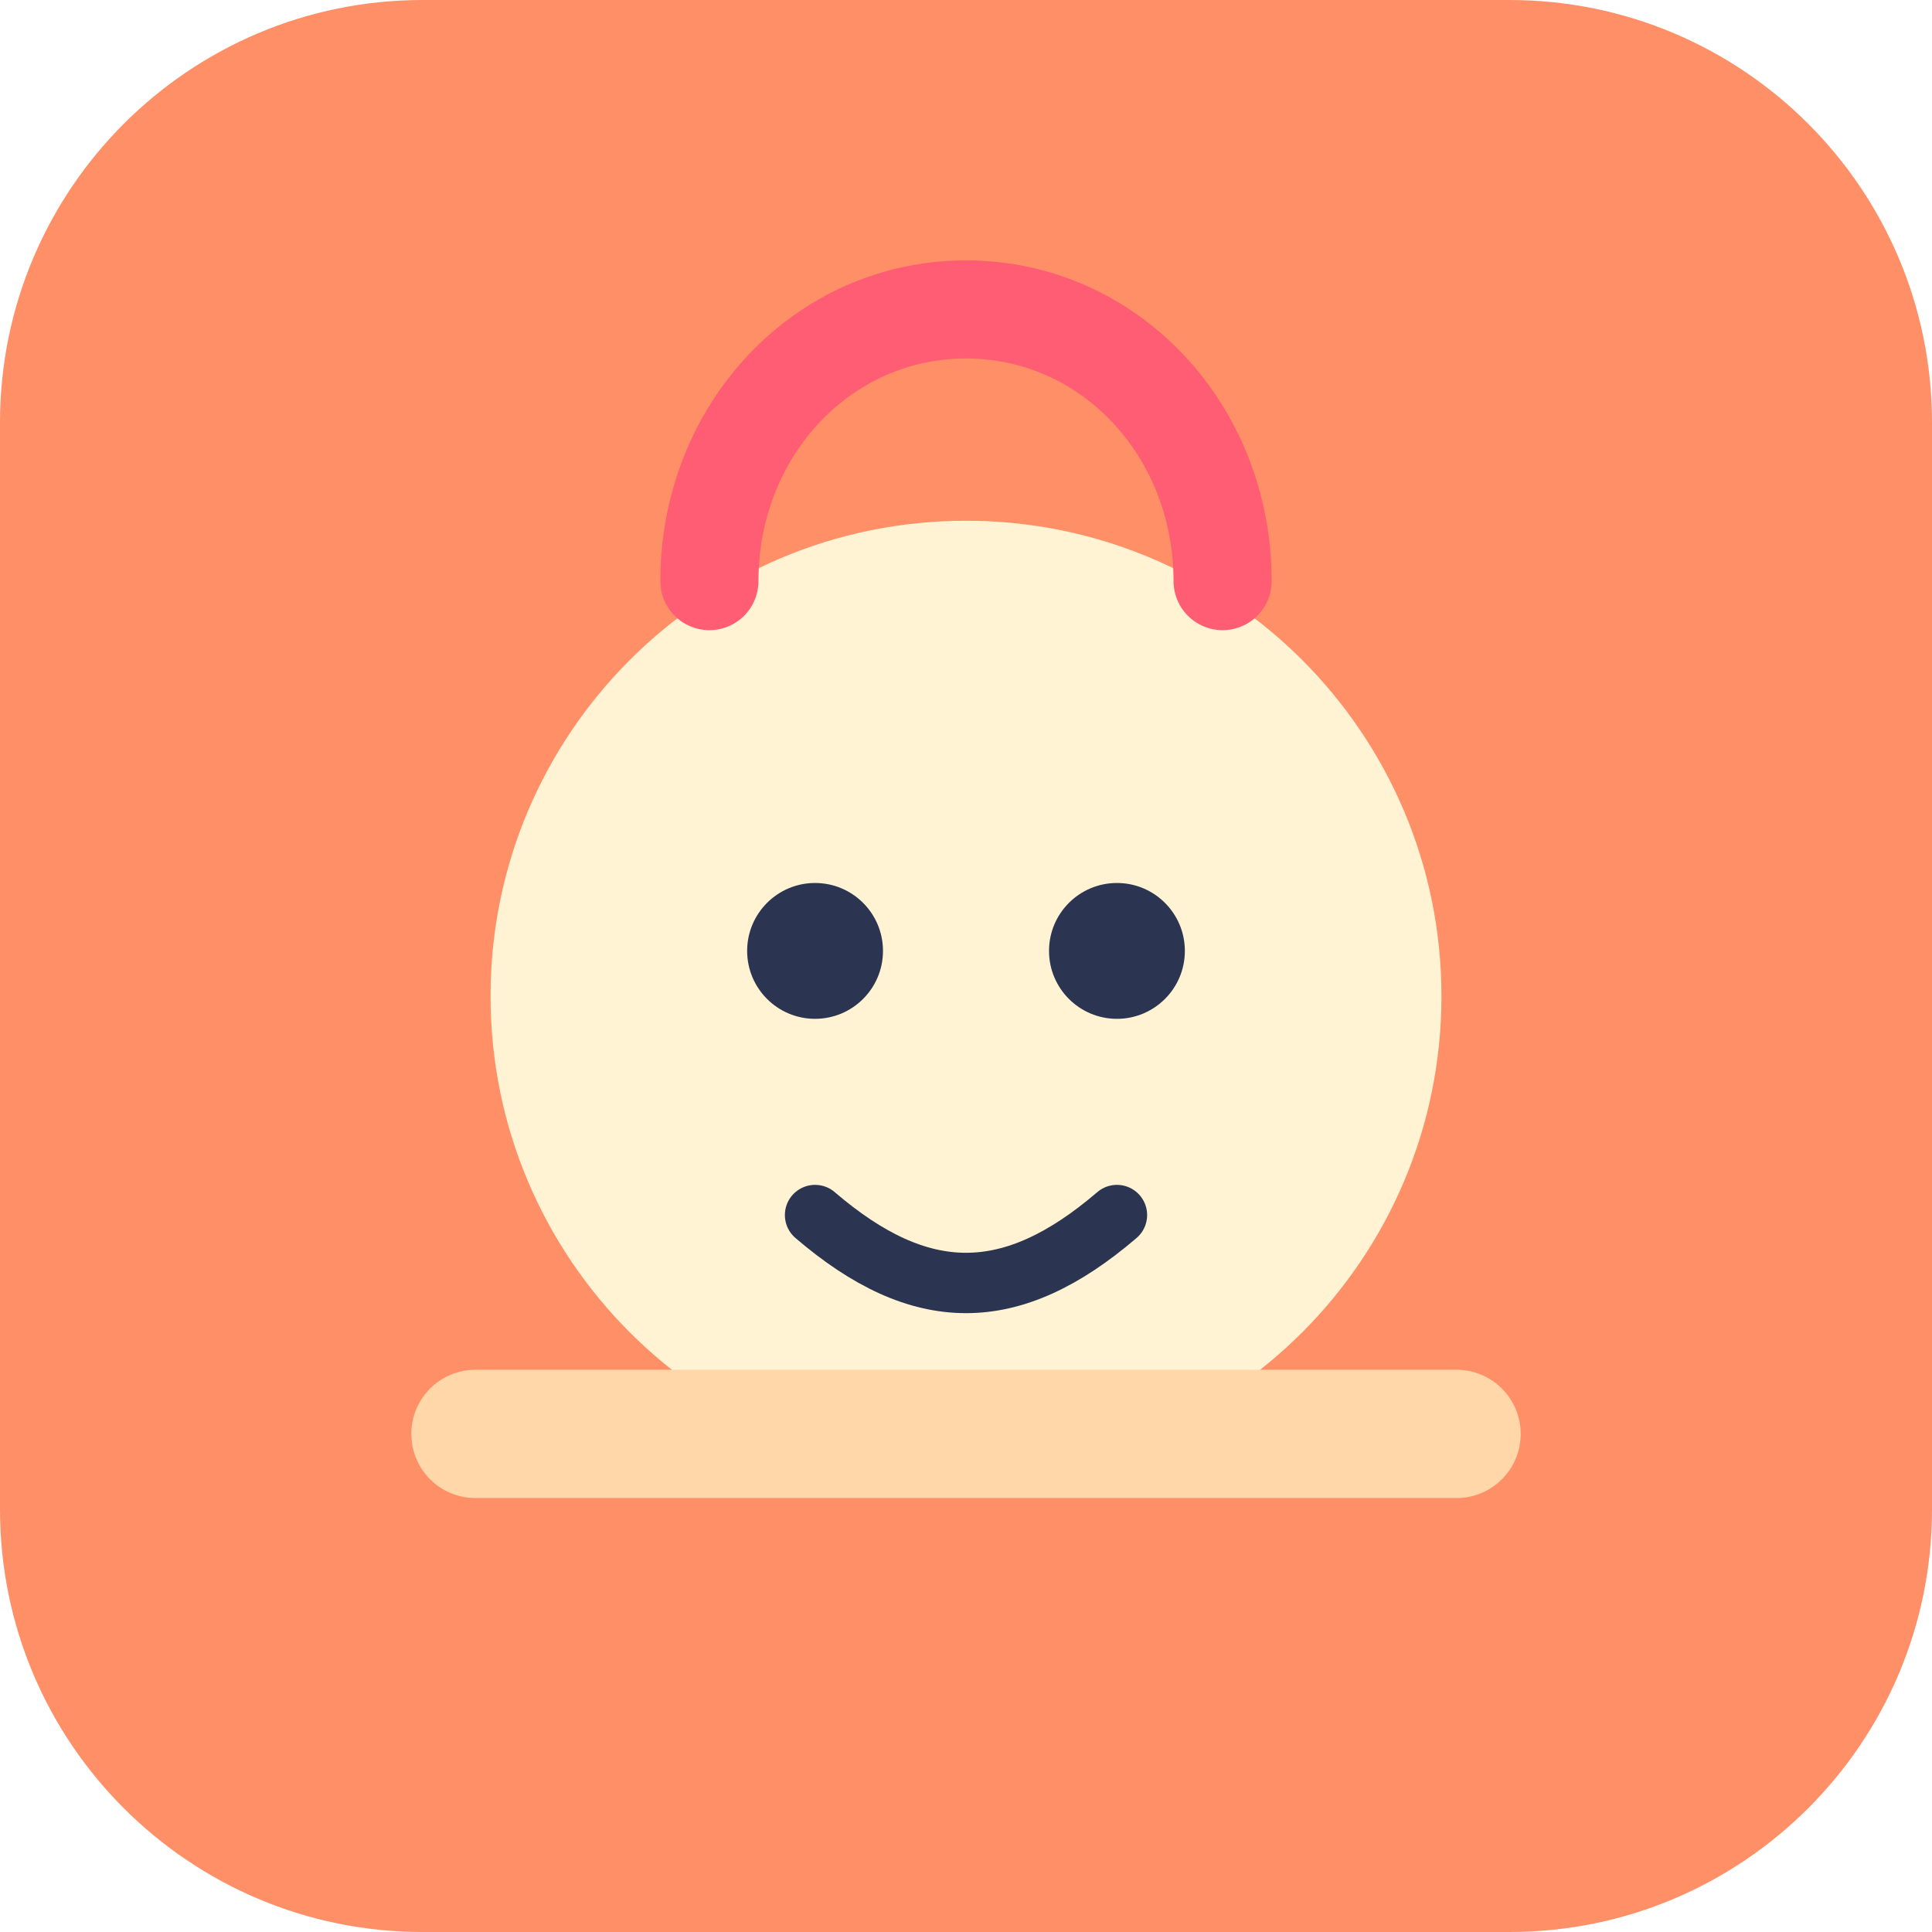
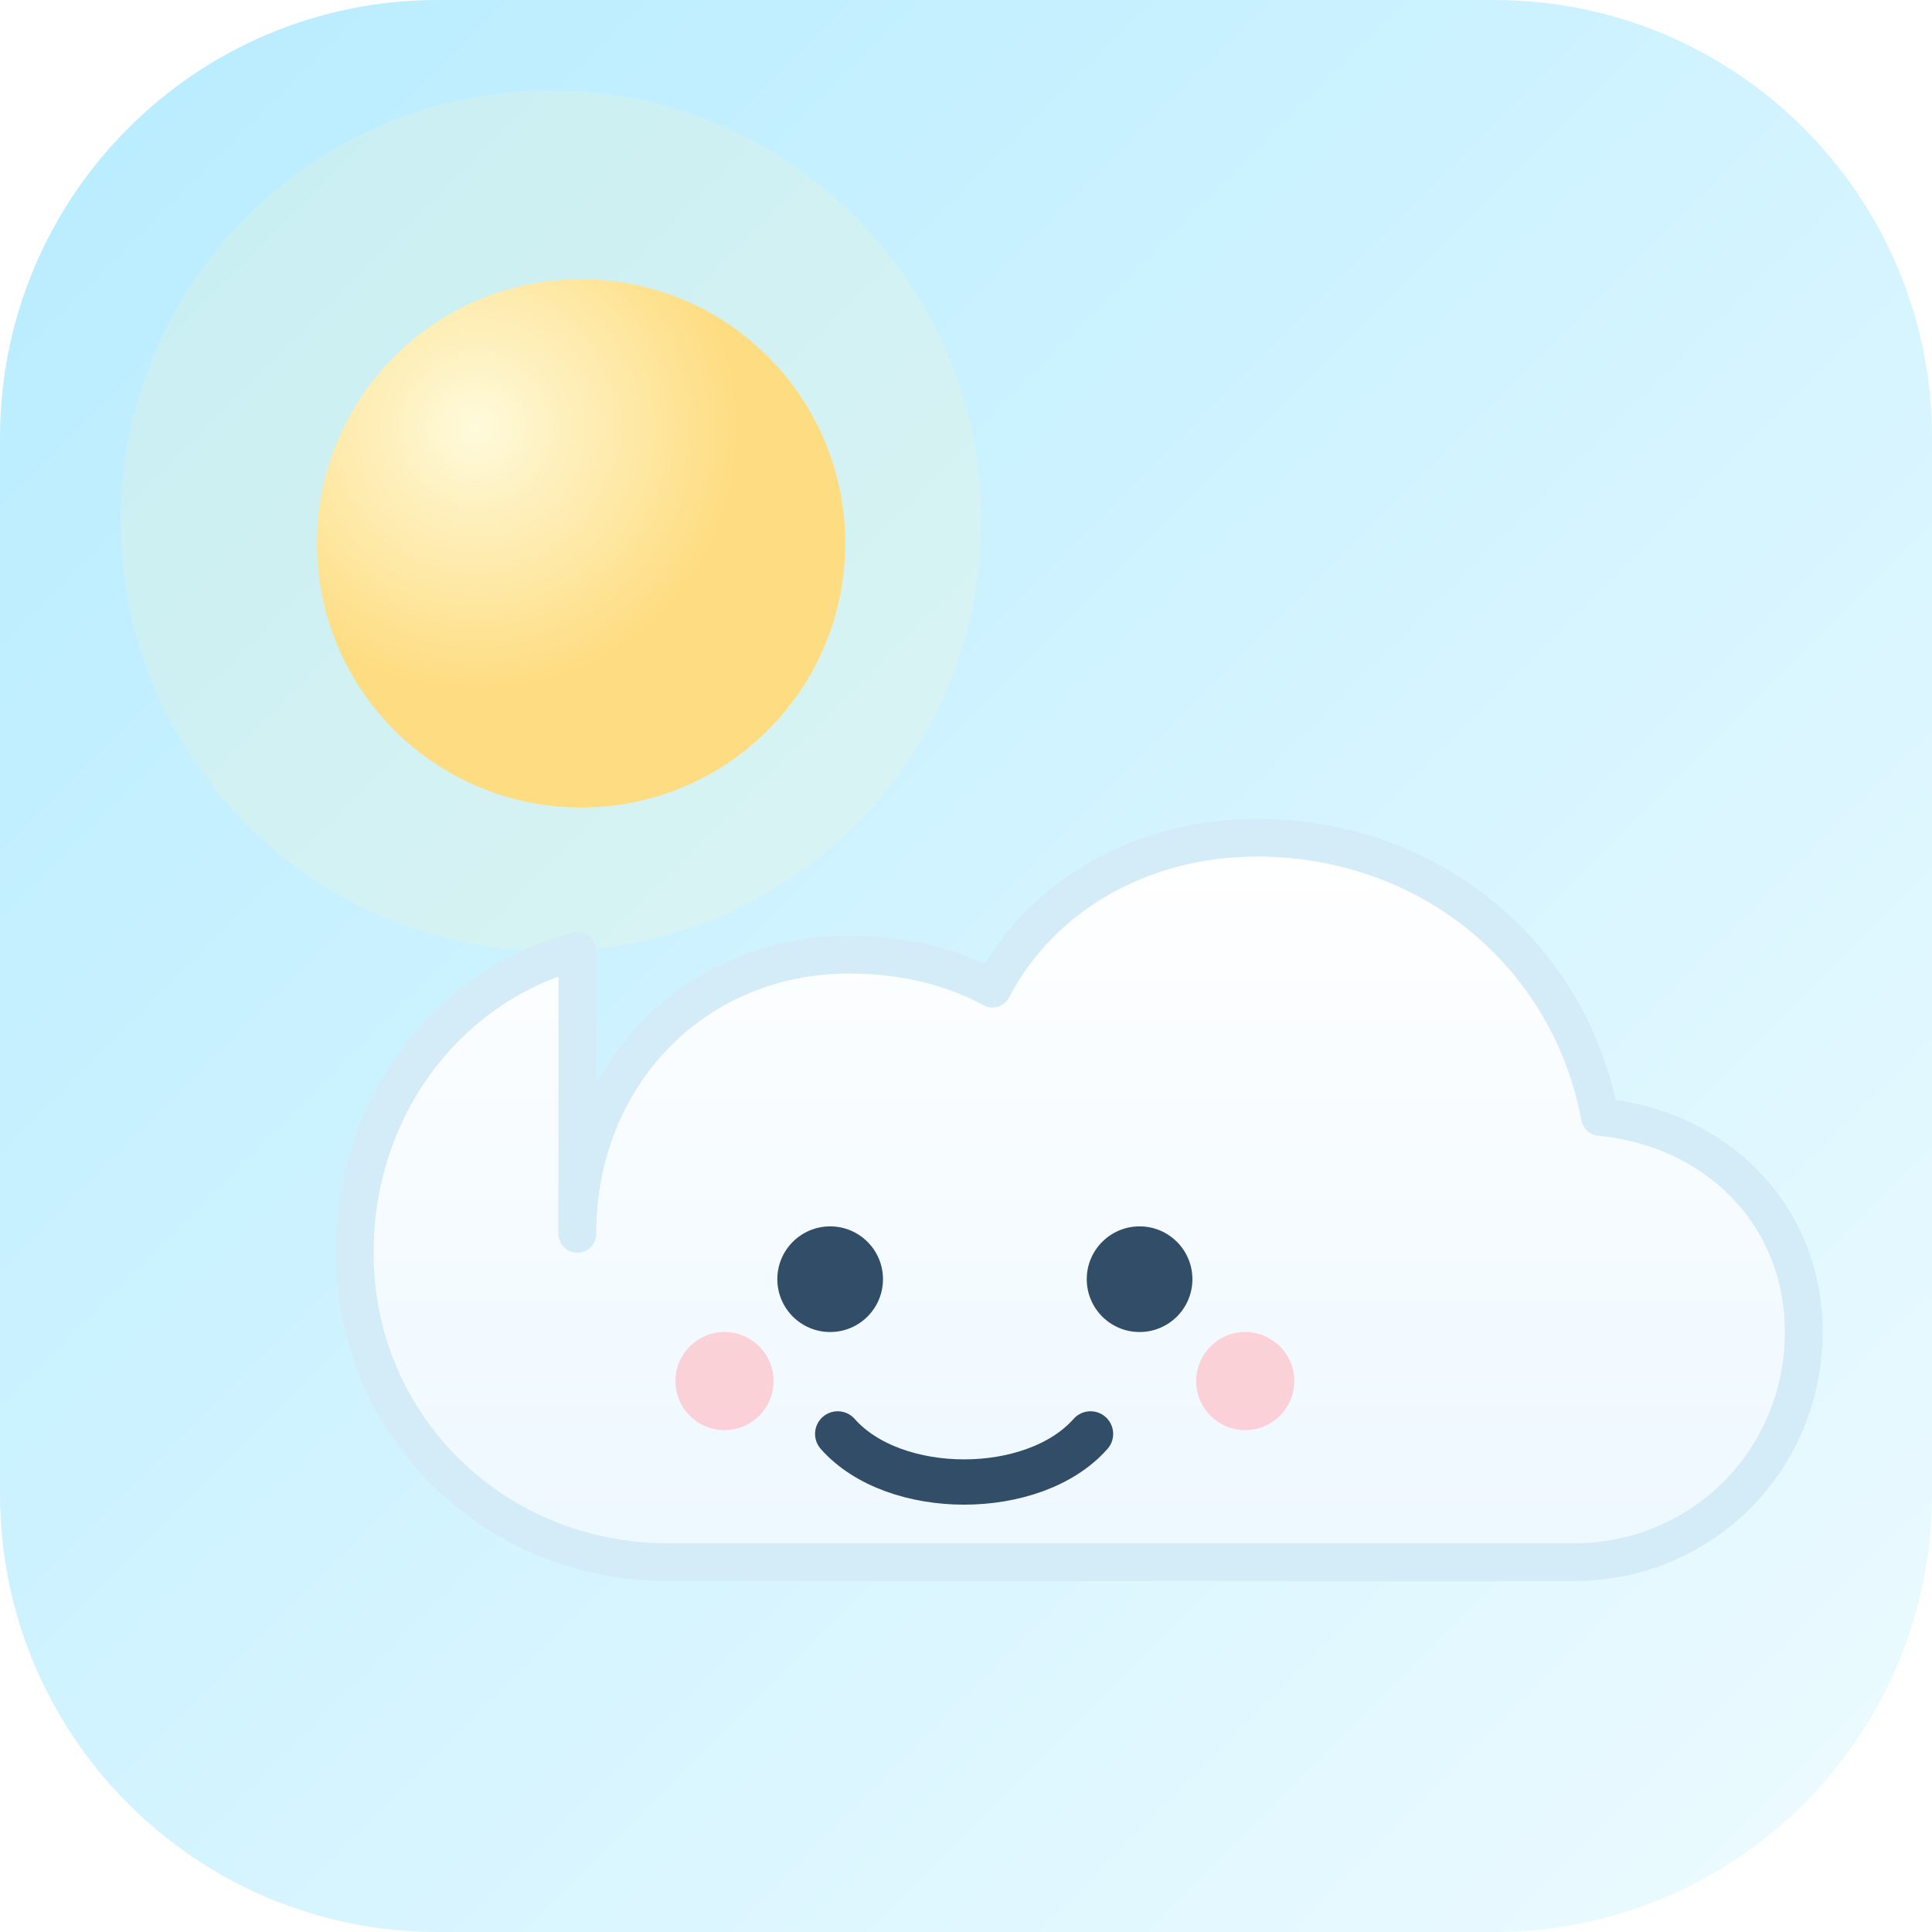
- <svg xmlns="http://www.w3.org/2000/svg" width="512" height="512" viewBox="0 0 512 512" role="img" aria-label="MinaPlay simgesi büyük">
-   <rect width="512" height="512" rx="112" fill="#ff8f66" />
-   <circle cx="256" cy="264" r="126" fill="#fff3d3" />
-   <circle cx="216" cy="252" r="18" fill="#2b3552" />
-   <circle cx="296" cy="252" r="18" fill="#2b3552" />
-   <path d="M216 322c28 24 52 24 80 0" stroke="#2b3552" stroke-width="16" fill="none" stroke-linecap="round" />
-   <path d="M188 154c0-40 30-72 68-72s68 32 68 72" stroke="#ff5d73" stroke-width="26" fill="none" stroke-linecap="round" />
-   <path d="M126 380h260" stroke="#ffd7a9" stroke-width="34" stroke-linecap="round" />
+ <svg xmlns="http://www.w3.org/2000/svg" width="512" height="512" viewBox="0 0 512 512" role="img" aria-label="MinaPlay bulut simgesi büyük">
+   <defs>
+     <linearGradient id="bg512" x1="0%" y1="0%" x2="100%" y2="100%">
+       <stop offset="0%" stop-color="#b6ecff" />
+       <stop offset="100%" stop-color="#eefbff" />
+     </linearGradient>
+     <radialGradient id="sun512" cx="30%" cy="28%" r="50%">
+       <stop offset="0%" stop-color="#fffce1" />
+       <stop offset="100%" stop-color="#ffd56e" />
+     </radialGradient>
+     <linearGradient id="cloud512" x1="0%" y1="0%" x2="0%" y2="100%">
+       <stop offset="0%" stop-color="#ffffff" />
+       <stop offset="100%" stop-color="#edf8ff" />
+     </linearGradient>
+   </defs>
+   <rect width="512" height="512" rx="116" fill="url(#bg512)" />
+   <circle cx="154" cy="144" r="70" fill="url(#sun512)" opacity="0.98" />
+   <circle cx="146" cy="138" r="114" fill="#fff6c5" opacity="0.2" />
+   <g transform="translate(0 12)">
+     <ellipse cx="256" cy="356" rx="146" ry="28" fill="#9ecde0" opacity="0.2" />
+     <path d="M153 315c0-42 31-74 72-74 14 0 27 3 38 9 13-25 40-40 70-40 46 0 83 31 91 74 31 3 54 26 54 57 0 34-27 61-61 61H177c-46 0-83-36-83-82 0-39 25-71 59-80z" fill="url(#cloud512)" />
+     <path d="M153 315c0-42 31-74 72-74 14 0 27 3 38 9 13-25 40-40 70-40 46 0 83 31 91 74 31 3 54 26 54 57 0 34-27 61-61 61H177c-46 0-83-36-83-82 0-39 25-71 59-80z" fill="none" stroke="#d3ecf8" stroke-width="10" stroke-linejoin="round" />
+     <circle cx="220" cy="327" r="14" fill="#324d68" />
+     <circle cx="302" cy="327" r="14" fill="#324d68" />
+     <path d="M222 368c15 17 52 17 67 0" fill="none" stroke="#324d68" stroke-width="12" stroke-linecap="round" />
+     <circle cx="192" cy="354" r="13" fill="#ffc0c9" opacity="0.72" />
+     <circle cx="330" cy="354" r="13" fill="#ffc0c9" opacity="0.72" />
+   </g>
</svg>
